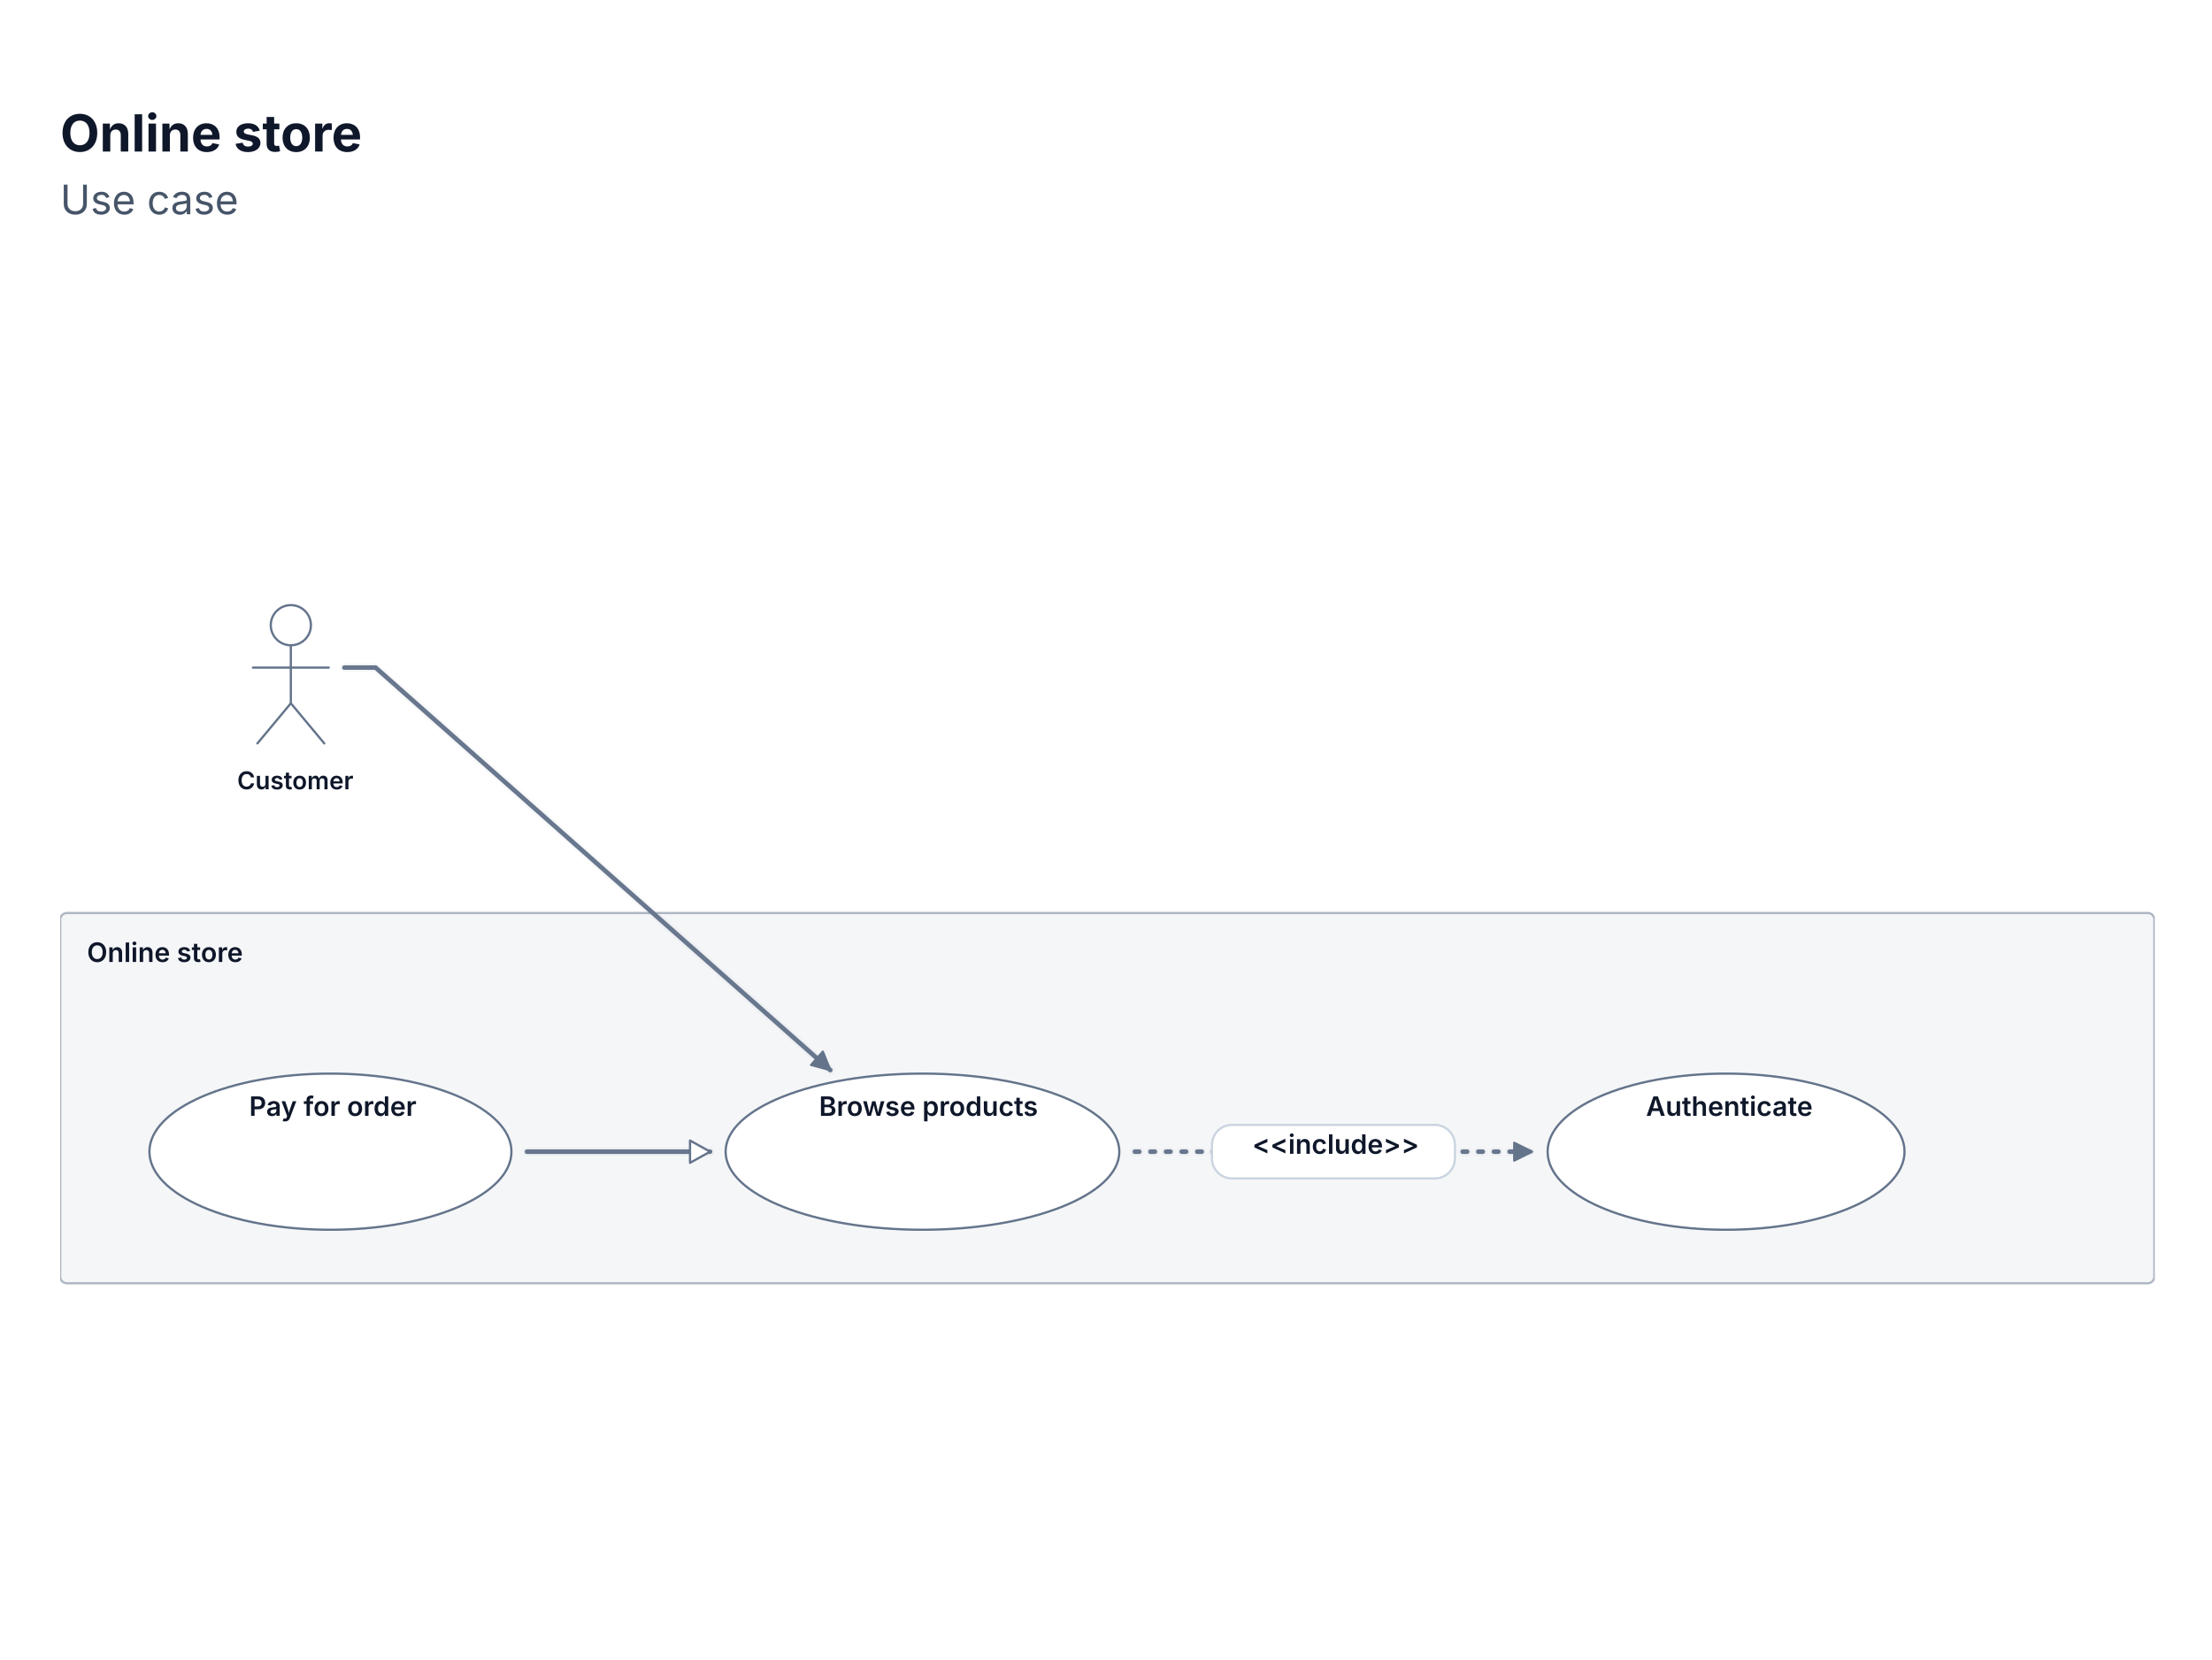
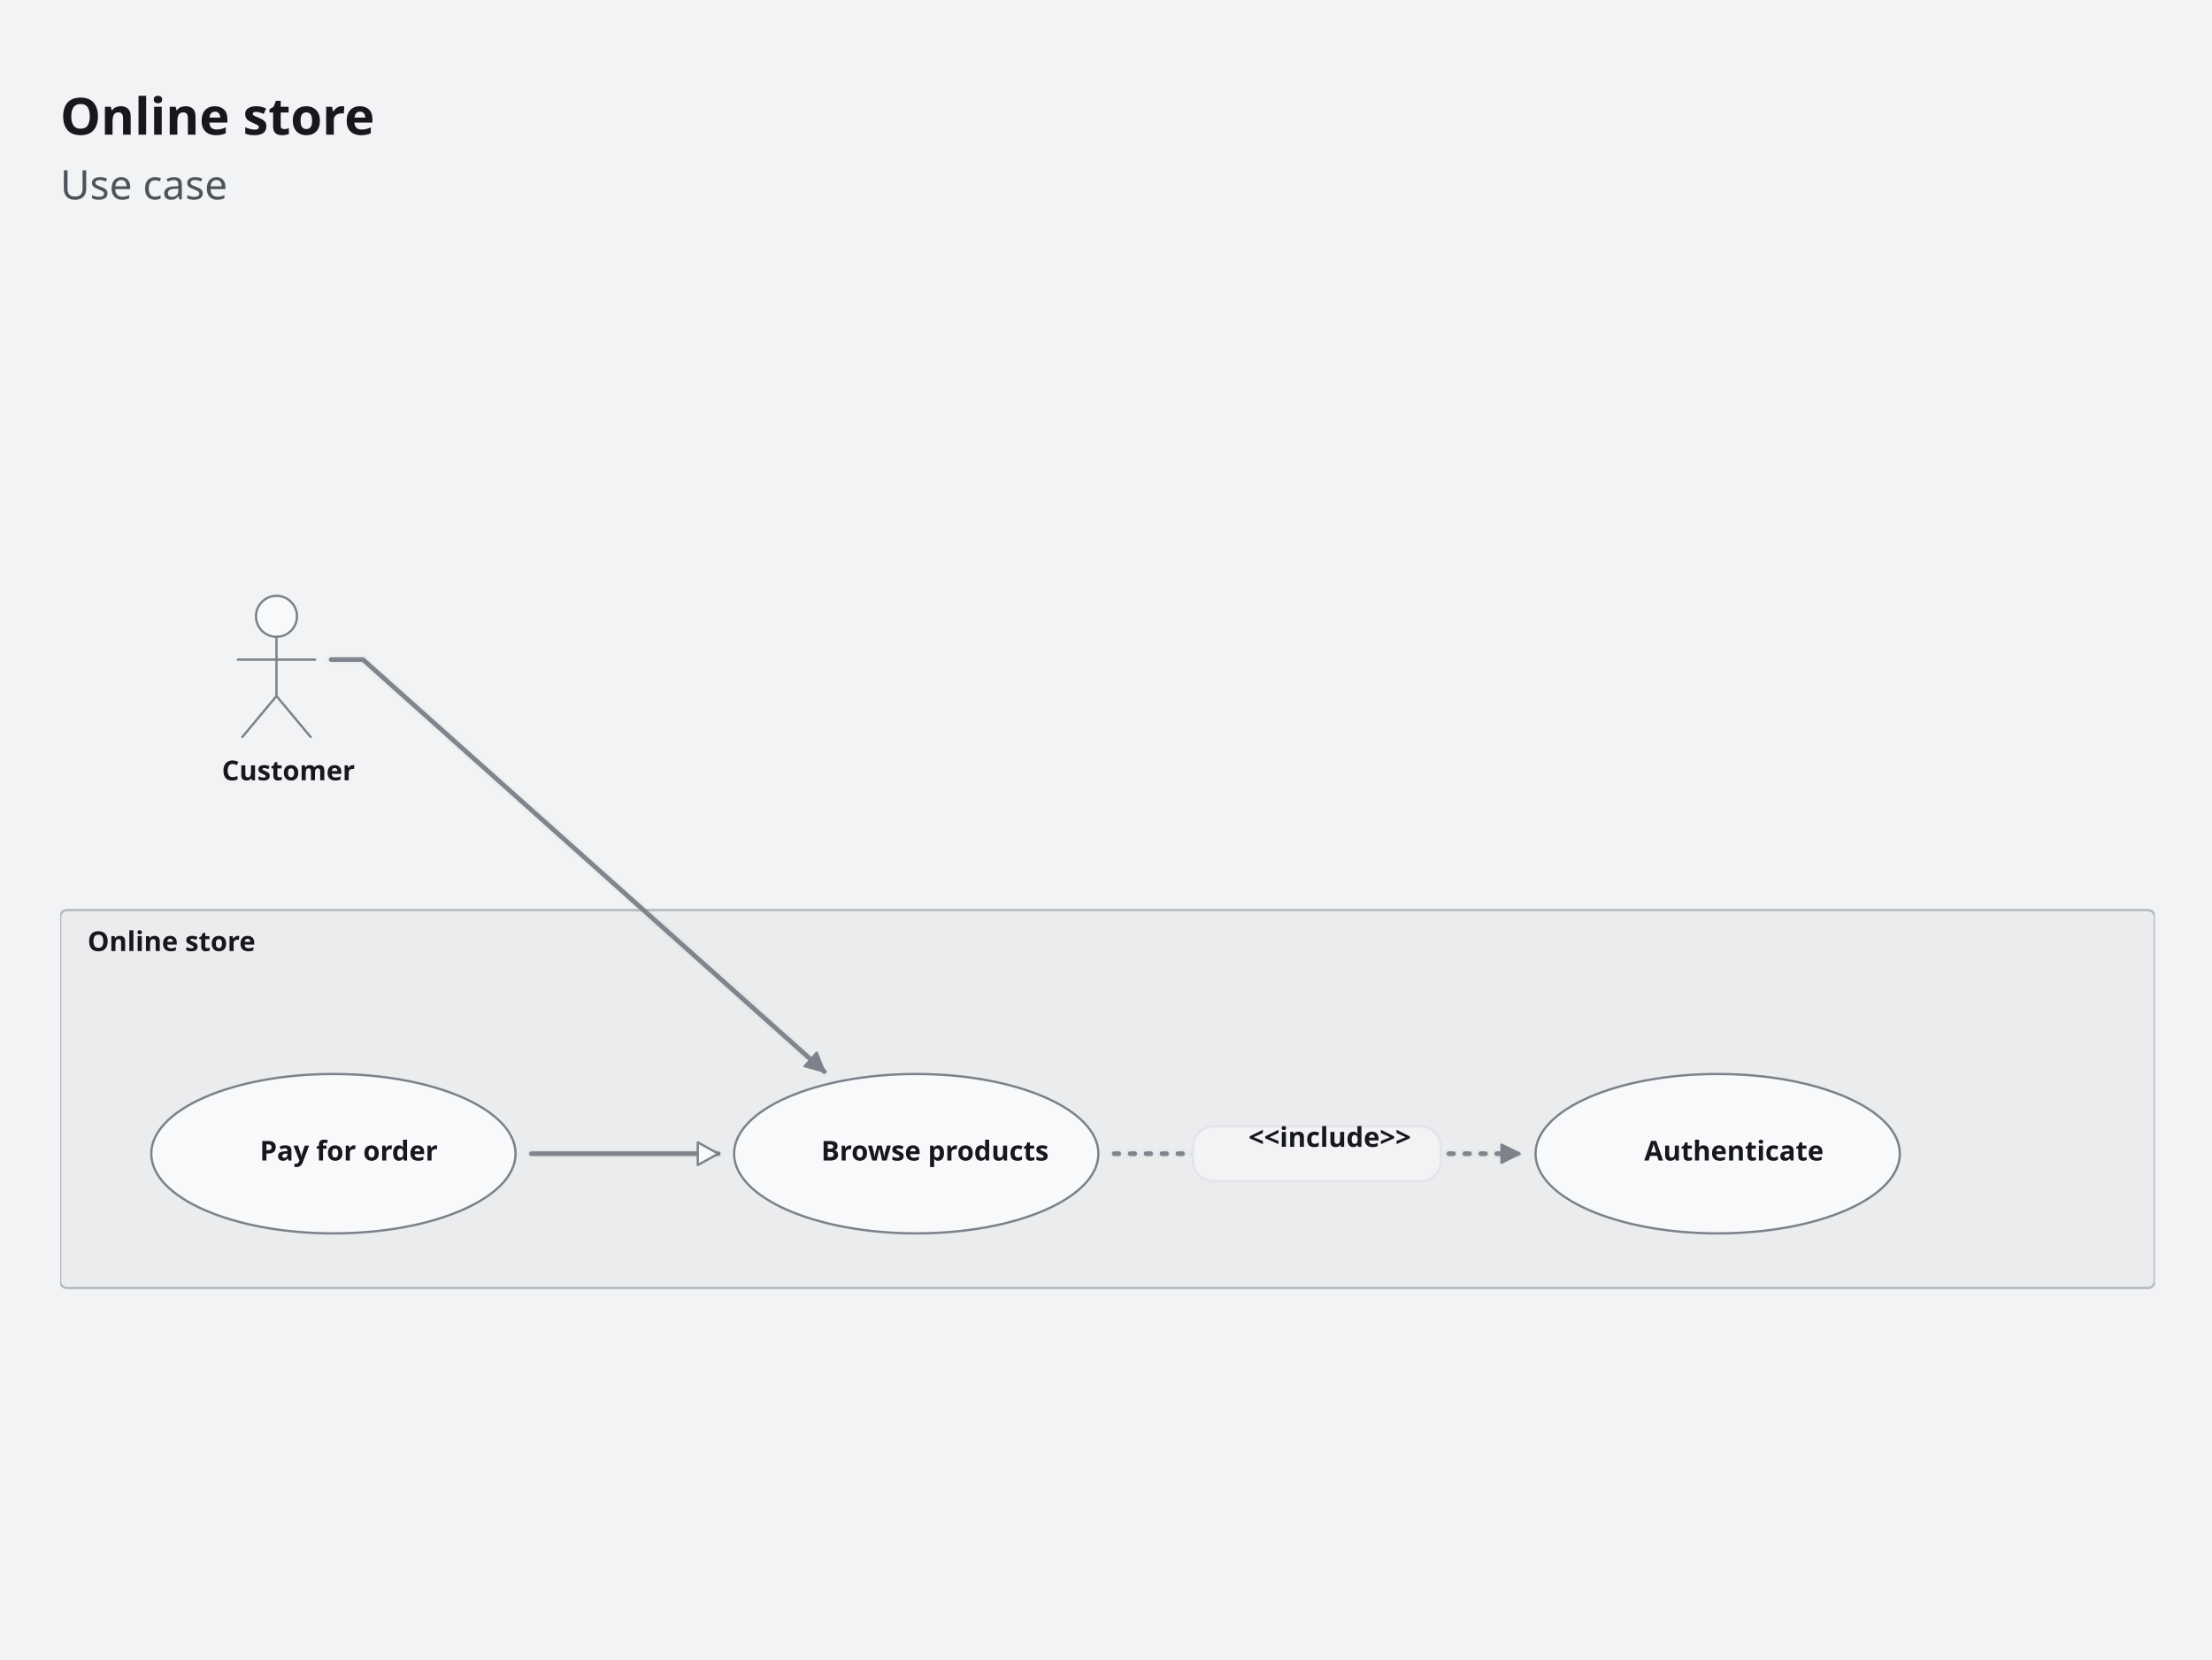
<svg xmlns="http://www.w3.org/2000/svg" width="735" height="551" viewBox="12 0 735 551.3" stroke-linecap="round" stroke-linejoin="round" style="max-width:100%;height:auto;display:block" role="img" aria-label="Online store" aria-labelledby="cfx-mm-usecase-l-title" aria-describedby="cfx-mm-usecase-l-description">
  <defs>
    <clipPath id="cfx-mm-usecase-l-clip-1" clipPathUnits="userSpaceOnUse">
      <rect x="32" y="32" width="696" height="506" />
    </clipPath>
    <clipPath id="cfx-mm-usecase-l-clip-6" clipPathUnits="userSpaceOnUse">
-       <rect x="32" y="84.567" width="696" height="453.433" />
+       <rect x="32" y="83.65" width="696" height="454.35" />
    </clipPath>
  </defs>
-   <rect x="0" y="0" width="760" height="570" rx="0" data-cfx-role="background" fill="#FFFFFF" stroke="none" stroke-width="1" />
+   <rect x="0" y="0" width="760" height="570" rx="0" data-cfx-role="background" fill="#F2F3F4" stroke="none" stroke-width="1" />
  <g clip-path="url(#cfx-mm-usecase-l-clip-1)">
    <g data-cfx-role="frame-heading">
-       <text x="32" y="50.345" font-family="Inter, Segoe UI, system-ui, sans-serif" font-size="17" font-weight="700" font-style="normal" fill="#0F172A" xml:space="preserve" style="white-space:pre;font-language-override:normal;font-palette:normal">Online store</text>
+       <text x="32" y="44.75" font-family="Calibri, Carlito, Segoe UI, system-ui, sans-serif" font-size="17" font-weight="700" font-style="normal" fill="#16181C" xml:space="preserve" style="white-space:pre;font-language-override:normal;font-palette:normal">Online store</text>
    </g>
    <g data-cfx-role="frame-heading">
-       <text x="32" y="71.179" font-family="Inter, Segoe UI, system-ui, sans-serif" font-size="13.5" font-weight="400" font-style="normal" fill="#475569" xml:space="preserve" style="white-space:pre;font-language-override:normal;font-palette:normal">Use case</text>
+       <text x="32" y="66.225" font-family="Calibri, Carlito, Segoe UI, system-ui, sans-serif" font-size="13.5" font-weight="400" font-style="normal" fill="#4D525B" xml:space="preserve" style="white-space:pre;font-language-override:normal;font-palette:normal">Use case</text>
    </g>
  </g>
  <g id="cfx-mm-usecase-l-node-5" data-cfx-source-id="mermaid-flowchart" data-cfx-role="topology" class="cfx-topology" data-canvas-surface-style="Plain" data-cfx-active-scenario="" data-cfx-map-background-style="Dots" data-cfx-projection="" data-cfx-scenario-count="0" data-cfx-scenario-ids="" data-cfx-scenarios="[]" data-cfx-viewport="" data-chart-id="mermaid-flowchart" data-fit-content-to-viewport="true" data-header-style="Standard" data-layout-direction="LeftToRight" data-layout-mode="Swimlane" data-node-surface-style="Card" data-visual-style="Default">
    <g clip-path="url(#cfx-mm-usecase-l-clip-6)">
      <g id="cfx-mm-usecase-l-node-7" data-cfx-source-id="Store" data-cfx-role="topology-group" class="cfx-topology__group cfx-mermaid-subgraph" data-cfx-meta-mermaid-id="Store" data-cfx-meta-mermaid-nodes="Browse,Pay,Authenticate" data-cfx-meta-mermaid-order="0" data-cfx-meta-mermaid-source-line="7" data-cfx-meta-mermaid-title="Online store" data-cfx-selected="false" data-cfx-status="Unknown" data-group-applied-layout-policy="Auto" data-group-color="" data-group-id="Store" data-group-label="Online store" data-group-layout-policy="Auto" data-group-symbol="" data-scenario-ids="" data-scenario-step-indices="">
-         <rect x="32" y="303.341" width="695.852" height="123.042" rx="2.224" data-cfx-role="topology-group-surface" fill="rgba(100,116,139,0.059)" stroke="rgba(100,116,139,0.502)" stroke-width="0.741" />
+         <rect x="32" y="302.371" width="696" height="125.583" rx="2.27" data-cfx-role="topology-group-surface" fill="rgba(124,129,138,0.059)" stroke="rgba(124,129,138,0.502)" stroke-width="0.757" />
        <g data-cfx-role="topology-group-label">
-           <text x="40.895" y="319.61" font-family="Inter, Segoe UI, system-ui, sans-serif" font-size="8.895" font-weight="600" font-style="normal" fill="#0F172A" xml:space="preserve" style="white-space:pre;font-language-override:normal;font-palette:normal">Online store</text>
+           <text x="41.078" y="315.988" font-family="Calibri, Carlito, Segoe UI, system-ui, sans-serif" font-size="9.078" font-weight="600" font-style="normal" fill="#16181C" xml:space="preserve" style="white-space:pre;font-language-override:normal;font-palette:normal">Online store</text>
        </g>
      </g>
-       <g id="cfx-mm-usecase-l-node-11" data-cfx-source-id="mermaid-edge-0" data-cfx-role="topology-edge" class="cfx-topology__edge" data-cfx-meta-mermaid-operator="--&gt;" data-cfx-meta-mermaid-order="0" data-cfx-meta-mermaid-source="Customer" data-cfx-meta-mermaid-source-column="1" data-cfx-meta-mermaid-source-line="12" data-cfx-meta-mermaid-target="Browse" data-cfx-selected="false" data-cfx-status="Unknown" data-direction="Forward" data-edge-color="" data-edge-dash-pattern="" data-edge-emphasis="Normal" data-edge-id="mermaid-edge-0" data-edge-kind="Dependency" data-edge-label="" data-edge-layout-inference="none" data-edge-line-style="Solid" data-edge-minimum-rank-span="1" data-edge-muted="false" data-edge-render-order="0" data-edge-routing-priority="0" data-edge-secondary-label="" data-edge-tertiary-label="" data-label-offset-x="0" data-label-offset-y="0" data-route-candidate-count="1" data-route-corridor="default" data-route-curve="Straight" data-route-end-x="287.89719099550734" data-route-end-y="355.5473338863126" data-route-fallback-reason="not-obstacle-aware" data-route-label-obstacle-hits="0" data-route-lane="0" data-route-obstacle-count="4" data-route-obstacle-hits="0" data-route-offset="0" data-route-overlap-score="0" data-route-segment-count="2" data-route-start-x="126.43067092651758" data-route-start-y="221.80706650609025" data-route-strategy="Straight" data-scenario-ids="" data-scenario-step-indices="" data-source-group-id="" data-source-label="" data-source-marker="None" data-source-node-id="Customer" data-source-port="Auto" data-source-port-id="" data-target-group-id="Store" data-target-label="" data-target-marker="Arrow" data-target-node-id="Browse" data-target-port="Auto" data-target-port-id="" data-waypoint-count="0">
-         <path d="M 126.431 221.807 L 136.808 221.807 L 287.897 355.547" data-cfx-role="topology-edge-line-ambient-halo" fill="none" stroke="rgba(100,116,139,0.016)" stroke-width="3.261" />
-         <path d="M 126.431 221.807 L 136.808 221.807 L 287.897 355.547" data-cfx-role="topology-edge-line-halo" fill="none" stroke="rgba(100,116,139,0.055)" stroke-width="2.372" />
-         <path d="M 126.431 221.807 L 136.808 221.807 L 287.897 355.547" data-cfx-role="topology-edge-line" fill="none" stroke="#64748B" stroke-width="1.482" />
-         <path d="M 126.431 221.807 L 136.808 221.807 L 287.897 355.547" data-cfx-role="topology-edge-line-highlight" fill="none" stroke="rgba(255,255,255,0.035)" stroke-width="0.741" />
-         <path d="M 287.897 355.547 L 285.422 349.397 L 281.492 353.837 Z" data-cfx-role="topology-marker" fill="#64748B" stroke="#64748B" stroke-width="0.741" fill-rule="evenodd" />
+       <g id="cfx-mm-usecase-l-node-11" data-cfx-source-id="mermaid-edge-0" data-cfx-role="topology-edge" class="cfx-topology__edge" data-cfx-meta-mermaid-operator="--&gt;" data-cfx-meta-mermaid-order="0" data-cfx-meta-mermaid-source="Customer" data-cfx-meta-mermaid-source-column="1" data-cfx-meta-mermaid-source-line="12" data-cfx-meta-mermaid-target="Browse" data-cfx-selected="false" data-cfx-status="Unknown" data-direction="Forward" data-edge-color="" data-edge-dash-pattern="" data-edge-emphasis="Normal" data-edge-id="mermaid-edge-0" data-edge-kind="Dependency" data-edge-label="" data-edge-layout-inference="none" data-edge-line-style="Solid" data-edge-minimum-rank-span="1" data-edge-muted="false" data-edge-render-order="0" data-edge-routing-priority="0" data-edge-secondary-label="" data-edge-tertiary-label="" data-label-offset-x="0" data-label-offset-y="0" data-route-candidate-count="1" data-route-corridor="default" data-route-curve="Straight" data-route-end-x="285.89097873383696" data-route-end-y="356.0274225909072" data-route-fallback-reason="not-obstacle-aware" data-route-label-obstacle-hits="0" data-route-lane="0" data-route-obstacle-count="4" data-route-obstacle-hits="0" data-route-offset="0" data-route-overlap-score="0" data-route-segment-count="2" data-route-start-x="122.02608695652174" data-route-start-y="219.15347826086958" data-route-strategy="Straight" data-scenario-ids="" data-scenario-step-indices="" data-source-group-id="" data-source-label="" data-source-marker="None" data-source-node-id="Customer" data-source-port="Auto" data-source-port-id="" data-target-group-id="Store" data-target-label="" data-target-marker="Arrow" data-target-node-id="Browse" data-target-port="Auto" data-target-port-id="" data-waypoint-count="0">
+         <path d="M 122.026 219.153 L 132.617 219.153 L 285.891 356.027" data-cfx-role="topology-edge-line-ambient-halo" fill="none" stroke="rgba(124,129,138,0.016)" stroke-width="3.329" />
+         <path d="M 122.026 219.153 L 132.617 219.153 L 285.891 356.027" data-cfx-role="topology-edge-line-halo" fill="none" stroke="rgba(124,129,138,0.055)" stroke-width="2.421" />
+         <path d="M 122.026 219.153 L 132.617 219.153 L 285.891 356.027" data-cfx-role="topology-edge-line" fill="none" stroke="#7C818A" stroke-width="1.513" />
+         <path d="M 122.026 219.153 L 132.617 219.153 L 285.891 356.027" data-cfx-role="topology-edge-line-highlight" fill="none" stroke="rgba(255,255,255,0.035)" stroke-width="0.757" />
+         <path d="M 285.891 356.027 L 283.392 349.739 L 279.361 354.253 Z" data-cfx-role="topology-marker" fill="#7C818A" stroke="#7C818A" stroke-width="0.757" fill-rule="evenodd" />
      </g>
-       <g id="cfx-mm-usecase-l-node-18" data-cfx-source-id="mermaid-edge-1" data-cfx-role="topology-edge" class="cfx-topology__edge" data-cfx-meta-mermaid-label="&lt;&lt;include&gt;&gt;" data-cfx-meta-mermaid-operator="-.-&gt;" data-cfx-meta-mermaid-order="1" data-cfx-meta-mermaid-source="Browse" data-cfx-meta-mermaid-source-column="1" data-cfx-meta-mermaid-source-line="13" data-cfx-meta-mermaid-target="Authenticate" data-cfx-selected="false" data-cfx-status="Unknown" data-direction="Forward" data-edge-color="" data-edge-dash-pattern="" data-edge-emphasis="Normal" data-edge-id="mermaid-edge-1" data-edge-kind="Dependency" data-edge-label="&lt;&lt;include&gt;&gt;" data-edge-layout-inference="none" data-edge-line-style="Dotted" data-edge-minimum-rank-span="2" data-edge-muted="false" data-edge-render-order="1" data-edge-routing-priority="0" data-edge-secondary-label="" data-edge-tertiary-label="" data-label-offset-x="0" data-label-offset-y="0" data-route-candidate-count="1" data-route-corridor="default" data-route-curve="Straight" data-route-end-x="521.077002660347" data-route-end-y="382.6505169853235" data-route-fallback-reason="not-obstacle-aware" data-route-label-obstacle-hits="0" data-route-lane="0" data-route-obstacle-count="3" data-route-obstacle-hits="0" data-route-offset="0" data-route-overlap-score="0" data-route-segment-count="1" data-route-start-x="389.0766996689276" data-route-start-y="382.6505169853235" data-route-strategy="Straight" data-scenario-ids="" data-scenario-step-indices="" data-source-group-id="Store" data-source-label="" data-source-marker="None" data-source-node-id="Browse" data-source-port="Auto" data-source-port-id="" data-target-group-id="Store" data-target-label="" data-target-marker="Arrow" data-target-node-id="Authenticate" data-target-port="Auto" data-target-port-id="" data-waypoint-count="0">
-         <path d="M 389.077 382.651 L 521.077 382.651" data-cfx-role="topology-edge-line-ambient-halo" fill="none" stroke="rgba(100,116,139,0.016)" stroke-width="3.261" stroke-dasharray="1.482 3.706" />
-         <path d="M 389.077 382.651 L 521.077 382.651" data-cfx-role="topology-edge-line-halo" fill="none" stroke="rgba(100,116,139,0.055)" stroke-width="2.372" stroke-dasharray="1.482 3.706" />
-         <path d="M 389.077 382.651 L 521.077 382.651" data-cfx-role="topology-edge-line" fill="none" stroke="#64748B" stroke-width="1.482" stroke-dasharray="1.482 3.706" />
-         <path d="M 389.077 382.651 L 521.077 382.651" data-cfx-role="topology-edge-line-highlight" fill="none" stroke="rgba(255,255,255,0.035)" stroke-width="0.741" stroke-dasharray="1.482 3.706" />
-         <path d="M 521.077 382.651 L 515.147 379.686 L 515.147 385.615 Z" data-cfx-role="topology-marker" fill="#64748B" stroke="#64748B" stroke-width="0.741" fill-rule="evenodd" />
+       <g id="cfx-mm-usecase-l-node-18" data-cfx-source-id="mermaid-edge-1" data-cfx-role="topology-edge" class="cfx-topology__edge" data-cfx-meta-mermaid-label="&lt;&lt;include&gt;&gt;" data-cfx-meta-mermaid-operator="-.-&gt;" data-cfx-meta-mermaid-order="1" data-cfx-meta-mermaid-source="Browse" data-cfx-meta-mermaid-source-column="1" data-cfx-meta-mermaid-source-line="13" data-cfx-meta-mermaid-target="Authenticate" data-cfx-selected="false" data-cfx-status="Unknown" data-direction="Forward" data-edge-color="" data-edge-dash-pattern="" data-edge-emphasis="Normal" data-edge-id="mermaid-edge-1" data-edge-kind="Dependency" data-edge-label="&lt;&lt;include&gt;&gt;" data-edge-layout-inference="none" data-edge-line-style="Dotted" data-edge-minimum-rank-span="2" data-edge-muted="false" data-edge-render-order="1" data-edge-routing-priority="0" data-edge-secondary-label="" data-edge-tertiary-label="" data-label-offset-x="0" data-label-offset-y="0" data-route-candidate-count="1" data-route-corridor="default" data-route-curve="Straight" data-route-end-x="516.9548972805064" data-route-end-y="383.3186956521739" data-route-fallback-reason="not-obstacle-aware" data-route-label-obstacle-hits="0" data-route-lane="0" data-route-obstacle-count="3" data-route-obstacle-hits="0" data-route-offset="0" data-route-overlap-score="0" data-route-segment-count="1" data-route-start-x="382.2375375021023" data-route-start-y="383.3186956521739" data-route-strategy="Straight" data-scenario-ids="" data-scenario-step-indices="" data-source-group-id="Store" data-source-label="" data-source-marker="None" data-source-node-id="Browse" data-source-port="Auto" data-source-port-id="" data-target-group-id="Store" data-target-label="" data-target-marker="Arrow" data-target-node-id="Authenticate" data-target-port="Auto" data-target-port-id="" data-waypoint-count="0">
+         <path d="M 382.238 383.319 L 516.955 383.319" data-cfx-role="topology-edge-line-ambient-halo" fill="none" stroke="rgba(124,129,138,0.016)" stroke-width="3.329" stroke-dasharray="1.513 3.783" />
+         <path d="M 382.238 383.319 L 516.955 383.319" data-cfx-role="topology-edge-line-halo" fill="none" stroke="rgba(124,129,138,0.055)" stroke-width="2.421" stroke-dasharray="1.513 3.783" />
+         <path d="M 382.238 383.319 L 516.955 383.319" data-cfx-role="topology-edge-line" fill="none" stroke="#7C818A" stroke-width="1.513" stroke-dasharray="1.513 3.783" />
+         <path d="M 382.238 383.319 L 516.955 383.319" data-cfx-role="topology-edge-line-highlight" fill="none" stroke="rgba(255,255,255,0.035)" stroke-width="0.757" stroke-dasharray="1.513 3.783" />
+         <path d="M 516.955 383.319 L 510.903 380.293 L 510.903 386.345 Z" data-cfx-role="topology-marker" fill="#7C818A" stroke="#7C818A" stroke-width="0.757" fill-rule="evenodd" />
      </g>
-       <g id="cfx-mm-usecase-l-node-25" data-cfx-source-id="mermaid-edge-2" data-cfx-role="topology-edge" class="cfx-topology__edge" data-cfx-meta-mermaid-operator="--|&gt;" data-cfx-meta-mermaid-order="2" data-cfx-meta-mermaid-source="Pay" data-cfx-meta-mermaid-source-column="1" data-cfx-meta-mermaid-source-line="14" data-cfx-meta-mermaid-target="Browse" data-cfx-selected="false" data-cfx-status="Unknown" data-direction="Forward" data-edge-color="" data-edge-dash-pattern="" data-edge-emphasis="Normal" data-edge-id="mermaid-edge-2" data-edge-kind="Dependency" data-edge-label="" data-edge-layout-inference="none" data-edge-line-style="Solid" data-edge-minimum-rank-span="1" data-edge-muted="false" data-edge-render-order="2" data-edge-routing-priority="0" data-edge-secondary-label="" data-edge-tertiary-label="" data-label-offset-x="0" data-label-offset-y="0" data-route-candidate-count="1" data-route-corridor="default" data-route-curve="Straight" data-route-end-x="247.94847604992228" data-route-end-y="382.6505169853235" data-route-fallback-reason="not-obstacle-aware" data-route-label-obstacle-hits="0" data-route-lane="0" data-route-obstacle-count="4" data-route-obstacle-hits="0" data-route-offset="0" data-route-overlap-score="0" data-route-segment-count="1" data-route-start-x="187.09575616888804" data-route-start-y="382.6505169853235" data-route-strategy="Straight" data-scenario-ids="" data-scenario-step-indices="" data-source-group-id="Store" data-source-label="" data-source-marker="None" data-source-node-id="Pay" data-source-port="Auto" data-source-port-id="" data-target-group-id="Store" data-target-label="" data-target-marker="OpenTriangle" data-target-node-id="Browse" data-target-port="Auto" data-target-port-id="" data-waypoint-count="0">
-         <path d="M 187.096 382.651 L 247.948 382.651" data-cfx-role="topology-edge-line-ambient-halo" fill="none" stroke="rgba(100,116,139,0.016)" stroke-width="3.261" />
-         <path d="M 187.096 382.651 L 247.948 382.651" data-cfx-role="topology-edge-line-halo" fill="none" stroke="rgba(100,116,139,0.055)" stroke-width="2.372" />
-         <path d="M 187.096 382.651 L 247.948 382.651" data-cfx-role="topology-edge-line" fill="none" stroke="#64748B" stroke-width="1.482" />
-         <path d="M 187.096 382.651 L 247.948 382.651" data-cfx-role="topology-edge-line-highlight" fill="none" stroke="rgba(255,255,255,0.035)" stroke-width="0.741" />
-         <path d="M 247.948 382.651 L 241.278 378.944 L 241.278 386.357 Z" data-cfx-role="topology-marker" fill="#FFFFFF" stroke="#64748B" stroke-width="0.741" fill-rule="evenodd" />
+       <g id="cfx-mm-usecase-l-node-25" data-cfx-source-id="mermaid-edge-2" data-cfx-role="topology-edge" class="cfx-topology__edge" data-cfx-meta-mermaid-operator="--|&gt;" data-cfx-meta-mermaid-order="2" data-cfx-meta-mermaid-source="Pay" data-cfx-meta-mermaid-source-column="1" data-cfx-meta-mermaid-source-line="14" data-cfx-meta-mermaid-target="Browse" data-cfx-selected="false" data-cfx-status="Unknown" data-direction="Forward" data-edge-color="" data-edge-dash-pattern="" data-edge-emphasis="Normal" data-edge-id="mermaid-edge-2" data-edge-kind="Dependency" data-edge-label="" data-edge-layout-inference="none" data-edge-line-style="Solid" data-edge-minimum-rank-span="1" data-edge-muted="false" data-edge-render-order="2" data-edge-routing-priority="0" data-edge-secondary-label="" data-edge-tertiary-label="" data-label-offset-x="0" data-label-offset-y="0" data-route-candidate-count="1" data-route-corridor="default" data-route-curve="Straight" data-route-end-x="250.65924510659352" data-route-end-y="383.3186956521739" data-route-fallback-reason="not-obstacle-aware" data-route-label-obstacle-hits="0" data-route-lane="0" data-route-obstacle-count="4" data-route-obstacle-hits="0" data-route-offset="0" data-route-overlap-score="0" data-route-segment-count="1" data-route-start-x="188.567972284711" data-route-start-y="383.3186956521739" data-route-strategy="Straight" data-scenario-ids="" data-scenario-step-indices="" data-source-group-id="Store" data-source-label="" data-source-marker="None" data-source-node-id="Pay" data-source-port="Auto" data-source-port-id="" data-target-group-id="Store" data-target-label="" data-target-marker="OpenTriangle" data-target-node-id="Browse" data-target-port="Auto" data-target-port-id="" data-waypoint-count="0">
+         <path d="M 188.568 383.319 L 250.659 383.319" data-cfx-role="topology-edge-line-ambient-halo" fill="none" stroke="rgba(124,129,138,0.016)" stroke-width="3.329" />
+         <path d="M 188.568 383.319 L 250.659 383.319" data-cfx-role="topology-edge-line-halo" fill="none" stroke="rgba(124,129,138,0.055)" stroke-width="2.421" />
+         <path d="M 188.568 383.319 L 250.659 383.319" data-cfx-role="topology-edge-line" fill="none" stroke="#7C818A" stroke-width="1.513" />
+         <path d="M 188.568 383.319 L 250.659 383.319" data-cfx-role="topology-edge-line-highlight" fill="none" stroke="rgba(255,255,255,0.035)" stroke-width="0.757" />
+         <path d="M 250.659 383.319 L 243.851 379.536 L 243.851 387.101 Z" data-cfx-role="topology-marker" fill="#F8F9FA" stroke="#7C818A" stroke-width="0.757" fill-rule="evenodd" />
      </g>
-       <g id="cfx-mm-usecase-l-node-32" data-cfx-source-id="mermaid-edge-1-label" data-cfx-role="topology-edge-label" class="cfx-topology__edge-label" data-cfx-status="Unknown" data-edge-id="mermaid-edge-1" data-edge-label-render-order="1" data-edge-render-order="1" data-label-anchor-node-id="" data-label-anchor-override="false" data-label-anchor-x="455.07685116463733" data-label-anchor-y="382.6505169853235" data-label-clearance="false" data-label-height="17.789137380191693" data-label-leader="false" data-label-line-count="1" data-label-width="80.73033981992448" data-label-x="455.0768511646373" data-label-y="382.6505169853235">
-         <rect x="414.712" y="373.756" width="80.73" height="17.789" rx="6.671" data-cfx-role="topology-edge-label-surface" fill="#FFFFFF" stroke="#CBD5E1" stroke-width="0.741" />
+       <g id="cfx-mm-usecase-l-node-32" data-cfx-source-id="mermaid-edge-1-label" data-cfx-role="topology-edge-label" class="cfx-topology__edge-label" data-cfx-status="Unknown" data-edge-id="mermaid-edge-1" data-edge-label-render-order="1" data-edge-render-order="1" data-label-anchor-node-id="" data-label-anchor-override="false" data-label-anchor-x="449.59621739130444" data-label-anchor-y="383.3186956521739" data-label-clearance="false" data-label-height="18.156521739130433" data-label-leader="false" data-label-line-count="1" data-label-width="82.39759683794465" data-label-x="449.5962173913044" data-label-y="383.3186956521739">
+         <rect x="408.397" y="374.24" width="82.398" height="18.157" rx="6.809" data-cfx-role="topology-edge-label-surface" fill="#F2F3F4" stroke="#E2E4E7" stroke-width="0.757" />
        <g data-cfx-role="topology-edge-label-text">
-           <text x="428.078" y="383.354" font-family="Inter, Segoe UI, system-ui, sans-serif" font-size="8.895" font-weight="600" font-style="normal" fill="#0F172A" xml:space="preserve" style="white-space:pre;font-language-override:normal;font-palette:normal">&lt;&lt;include&gt;&gt;</text>
+           <text x="426.832" y="381.049" font-family="Calibri, Carlito, Segoe UI, system-ui, sans-serif" font-size="9.078" font-weight="600" font-style="normal" fill="#16181C" xml:space="preserve" style="white-space:pre;font-language-override:normal;font-palette:normal">&lt;&lt;include&gt;&gt;</text>
        </g>
      </g>
-       <g id="cfx-mm-usecase-l-node-36" data-cfx-source-id="Customer" data-cfx-role="topology-node" class="cfx-topology__node cfx-mermaid-node cfx-mermaid-shape-actor" data-cfx-meta-layer="0" data-cfx-meta-layout-rankhintsapplied="true" data-cfx-meta-mermaid-id="Customer" data-cfx-meta-mermaid-layer="0" data-cfx-meta-mermaid-order="0" data-cfx-meta-mermaid-shape="Actor" data-cfx-meta-mermaid-shapetoken="actor" data-cfx-meta-mermaid-source-column="7" data-cfx-meta-mermaid-source-line="6" data-cfx-selected="false" data-cfx-status="Unknown" data-group-id="" data-group-label="" data-node-badge="" data-node-detail-count="0" data-node-display-mode="Card" data-node-id="Customer" data-node-kind="Generic" data-node-label="Customer" data-node-shape="Actor" data-scenario-ids="" data-scenario-step-indices="">
-         <path d="M 108.642 201.053 C 112.326 201.053 115.312 204.04 115.312 207.724 C 115.312 211.408 112.326 214.395 108.642 214.395 C 104.957 214.395 101.971 211.408 101.971 207.724 C 101.971 204.04 104.957 201.053 108.642 201.053 Z" data-cfx-role="topology-node-surface" fill="#FFFFFF" stroke="#64748B" stroke-width="0.741" fill-rule="evenodd" />
-         <path d="M 108.642 214.395 L 108.642 233.666" data-cfx-role="topology-node-surface" fill="none" stroke="#64748B" stroke-width="0.741" />
-         <path d="M 96.041 221.807 L 121.242 221.807" data-cfx-role="topology-node-surface" fill="none" stroke="#64748B" stroke-width="0.741" />
-         <path d="M 97.523 247.008 L 108.642 233.666 L 119.76 247.008" data-cfx-role="topology-node-surface" fill="none" stroke="#64748B" stroke-width="0.741" />
+       <g id="cfx-mm-usecase-l-node-36" data-cfx-source-id="Customer" data-cfx-role="topology-node" class="cfx-topology__node cfx-mermaid-node cfx-mermaid-shape-actor" data-cfx-meta-layer="0" data-cfx-meta-layout-rankhintsapplied="true" data-cfx-meta-mermaid-id="Customer" data-cfx-meta-mermaid-label="Customer" data-cfx-meta-mermaid-layer="0" data-cfx-meta-mermaid-order="0" data-cfx-meta-mermaid-shape="Actor" data-cfx-meta-mermaid-shapetoken="actor" data-cfx-meta-mermaid-source-column="7" data-cfx-meta-mermaid-source-line="6" data-cfx-selected="false" data-cfx-status="Unknown" data-group-id="" data-group-label="" data-node-badge="" data-node-detail-count="0" data-node-display-mode="Card" data-node-id="Customer" data-node-kind="Generic" data-node-label="Customer" data-node-shape="Actor" data-scenario-ids="" data-scenario-step-indices="">
+         <path d="M 103.87 197.971 C 107.63 197.971 110.678 201.019 110.678 204.78 C 110.678 208.54 107.63 211.588 103.87 211.588 C 100.109 211.588 97.061 208.54 97.061 204.78 C 97.061 201.019 100.109 197.971 103.87 197.971 Z" data-cfx-role="topology-node-surface" fill="#F8F9FA" stroke="#7C818A" stroke-width="0.757" fill-rule="evenodd" />
+         <path d="M 103.87 211.588 L 103.87 231.258" data-cfx-role="topology-node-surface" fill="none" stroke="#7C818A" stroke-width="0.757" />
+         <path d="M 91.009 219.153 L 116.73 219.153" data-cfx-role="topology-node-surface" fill="none" stroke="#7C818A" stroke-width="0.757" />
+         <path d="M 92.522 244.875 L 103.87 231.258 L 115.217 244.875" data-cfx-role="topology-node-surface" fill="none" stroke="#7C818A" stroke-width="0.757" />
        <g id="cfx-mm-usecase-l-node-41" data-cfx-source-id="Customer-label-0" data-cfx-role="topology-node-label">
-           <text x="90.804" y="262.244" font-family="Inter, Segoe UI, system-ui, sans-serif" font-size="8.153" font-weight="600" font-style="normal" fill="#0F172A" xml:space="preserve" style="white-space:pre;font-language-override:normal;font-palette:normal">Customer</text>
+           <text x="85.711" y="259.249" font-family="Calibri, Carlito, Segoe UI, system-ui, sans-serif" font-size="9.078" font-weight="600" font-style="normal" fill="#16181C" xml:space="preserve" style="white-space:pre;font-language-override:normal;font-palette:normal">Customer</text>
        </g>
      </g>
-       <g id="cfx-mm-usecase-l-node-43" data-cfx-source-id="Browse" data-cfx-role="topology-node" class="cfx-topology__node cfx-mermaid-node cfx-mermaid-shape-ellipse" data-cfx-meta-layer="1" data-cfx-meta-layout-rankhintsapplied="true" data-cfx-meta-mermaid-id="Browse" data-cfx-meta-mermaid-layer="1" data-cfx-meta-mermaid-order="1" data-cfx-meta-mermaid-shape="Ellipse" data-cfx-meta-mermaid-shapetoken="ellipse" data-cfx-meta-mermaid-source-column="2" data-cfx-meta-mermaid-source-line="8" data-cfx-meta-mermaid-subgraph="Store" data-cfx-selected="false" data-cfx-status="Unknown" data-group-id="Store" data-group-label="Online store" data-node-badge="" data-node-detail-count="0" data-node-display-mode="Card" data-node-id="Browse" data-node-kind="Generic" data-node-label="Browse products" data-node-shape="Ellipse" data-scenario-ids="" data-scenario-step-indices="">
-         <path d="M 318.516 356.708 C 354.642 356.708 383.928 368.323 383.928 382.651 C 383.928 396.978 354.642 408.593 318.516 408.593 C 282.39 408.593 253.104 396.978 253.104 382.651 C 253.104 368.323 282.39 356.708 318.516 356.708 Z" data-cfx-role="topology-node-surface" fill="#FFFFFF" stroke="#64748B" stroke-width="0.741" fill-rule="evenodd" />
+       <g id="cfx-mm-usecase-l-node-43" data-cfx-source-id="Browse" data-cfx-role="topology-node" class="cfx-topology__node cfx-mermaid-node cfx-mermaid-shape-ellipse" data-cfx-meta-layer="1" data-cfx-meta-layout-rankhintsapplied="true" data-cfx-meta-mermaid-id="Browse" data-cfx-meta-mermaid-label="Browse products" data-cfx-meta-mermaid-layer="1" data-cfx-meta-mermaid-order="1" data-cfx-meta-mermaid-shape="Ellipse" data-cfx-meta-mermaid-shapetoken="ellipse" data-cfx-meta-mermaid-source-column="2" data-cfx-meta-mermaid-source-line="8" data-cfx-meta-mermaid-subgraph="Store" data-cfx-selected="false" data-cfx-status="Unknown" data-group-id="Store" data-group-label="Online store" data-node-badge="" data-node-detail-count="0" data-node-display-mode="Card" data-node-id="Browse" data-node-kind="Generic" data-node-label="Browse products" data-node-shape="Ellipse" data-scenario-ids="" data-scenario-step-indices="">
+         <path d="M 316.452 356.84 C 349.877 356.84 376.974 368.695 376.974 383.319 C 376.974 397.942 349.877 409.797 316.452 409.797 C 283.027 409.797 255.93 397.942 255.93 383.319 C 255.93 368.695 283.027 356.84 316.452 356.84 Z" data-cfx-role="topology-node-surface" fill="#F8F9FA" stroke="#7C818A" stroke-width="0.757" fill-rule="evenodd" />
        <g id="cfx-mm-usecase-l-node-45" data-cfx-source-id="Browse-label" data-cfx-role="topology-node-label">
-           <text x="284.127" y="370.753" font-family="Inter, Segoe UI, system-ui, sans-serif" font-size="8.895" font-weight="600" font-style="normal" fill="#0F172A" xml:space="preserve" style="white-space:pre;font-language-override:normal;font-palette:normal">Browse products</text>
+           <text x="284.853" y="385.588" font-family="Calibri, Carlito, Segoe UI, system-ui, sans-serif" font-size="9.078" font-weight="600" font-style="normal" fill="#16181C" xml:space="preserve" style="white-space:pre;font-language-override:normal;font-palette:normal">Browse products</text>
        </g>
      </g>
-       <g id="cfx-mm-usecase-l-node-47" data-cfx-source-id="Pay" data-cfx-role="topology-node" class="cfx-topology__node cfx-mermaid-node cfx-mermaid-shape-ellipse" data-cfx-meta-layer="0" data-cfx-meta-layout-rankhintsapplied="true" data-cfx-meta-mermaid-id="Pay" data-cfx-meta-mermaid-layer="0" data-cfx-meta-mermaid-order="2" data-cfx-meta-mermaid-shape="Ellipse" data-cfx-meta-mermaid-shapetoken="ellipse" data-cfx-meta-mermaid-source-column="2" data-cfx-meta-mermaid-source-line="9" data-cfx-meta-mermaid-subgraph="Store" data-cfx-selected="false" data-cfx-status="Unknown" data-group-id="Store" data-group-label="Online store" data-node-badge="" data-node-detail-count="0" data-node-display-mode="Card" data-node-id="Pay" data-node-kind="Generic" data-node-label="Pay for order" data-node-shape="Ellipse" data-scenario-ids="" data-scenario-step-indices="">
-         <path d="M 121.798 356.708 C 155.018 356.708 181.948 368.323 181.948 382.651 C 181.948 396.978 155.018 408.593 121.798 408.593 C 88.578 408.593 61.649 396.978 61.649 382.651 C 61.649 368.323 88.578 356.708 121.798 356.708 Z" data-cfx-role="topology-node-surface" fill="#FFFFFF" stroke="#64748B" stroke-width="0.741" fill-rule="evenodd" />
+       <g id="cfx-mm-usecase-l-node-47" data-cfx-source-id="Pay" data-cfx-role="topology-node" class="cfx-topology__node cfx-mermaid-node cfx-mermaid-shape-ellipse" data-cfx-meta-layer="0" data-cfx-meta-layout-rankhintsapplied="true" data-cfx-meta-mermaid-id="Pay" data-cfx-meta-mermaid-label="Pay for order" data-cfx-meta-mermaid-layer="0" data-cfx-meta-mermaid-order="2" data-cfx-meta-mermaid-shape="Ellipse" data-cfx-meta-mermaid-shapetoken="ellipse" data-cfx-meta-mermaid-source-column="2" data-cfx-meta-mermaid-source-line="9" data-cfx-meta-mermaid-subgraph="Store" data-cfx-selected="false" data-cfx-status="Unknown" data-group-id="Store" data-group-label="Online store" data-node-badge="" data-node-detail-count="0" data-node-display-mode="Card" data-node-id="Pay" data-node-kind="Generic" data-node-label="Pay for order" data-node-shape="Ellipse" data-scenario-ids="" data-scenario-step-indices="">
+         <path d="M 122.783 356.84 C 156.208 356.84 183.304 368.695 183.304 383.319 C 183.304 397.942 156.208 409.797 122.783 409.797 C 89.357 409.797 62.261 397.942 62.261 383.319 C 62.261 368.695 89.357 356.84 122.783 356.84 Z" data-cfx-role="topology-node-surface" fill="#F8F9FA" stroke="#7C818A" stroke-width="0.757" fill-rule="evenodd" />
        <g id="cfx-mm-usecase-l-node-49" data-cfx-source-id="Pay-label" data-cfx-role="topology-node-label">
-           <text x="94.773" y="370.753" font-family="Inter, Segoe UI, system-ui, sans-serif" font-size="8.895" font-weight="600" font-style="normal" fill="#0F172A" xml:space="preserve" style="white-space:pre;font-language-override:normal;font-palette:normal">Pay for order</text>
+           <text x="98.34" y="385.588" font-family="Calibri, Carlito, Segoe UI, system-ui, sans-serif" font-size="9.078" font-weight="600" font-style="normal" fill="#16181C" xml:space="preserve" style="white-space:pre;font-language-override:normal;font-palette:normal">Pay for order</text>
        </g>
      </g>
-       <g id="cfx-mm-usecase-l-node-51" data-cfx-source-id="Authenticate" data-cfx-role="topology-node" class="cfx-topology__node cfx-mermaid-node cfx-mermaid-shape-ellipse" data-cfx-meta-layer="3" data-cfx-meta-layout-rankhintsapplied="true" data-cfx-meta-mermaid-id="Authenticate" data-cfx-meta-mermaid-layer="2" data-cfx-meta-mermaid-order="3" data-cfx-meta-mermaid-shape="Ellipse" data-cfx-meta-mermaid-shapetoken="ellipse" data-cfx-meta-mermaid-source-column="2" data-cfx-meta-mermaid-source-line="10" data-cfx-meta-mermaid-subgraph="Store" data-cfx-selected="false" data-cfx-status="Unknown" data-group-id="Store" data-group-label="Online store" data-node-badge="" data-node-detail-count="0" data-node-display-mode="Card" data-node-id="Authenticate" data-node-kind="Generic" data-node-label="Authenticate" data-node-shape="Ellipse" data-scenario-ids="" data-scenario-step-indices="">
-         <path d="M 585.539 356.708 C 618.288 356.708 644.836 368.323 644.836 382.651 C 644.836 396.978 618.288 408.593 585.539 408.593 C 552.79 408.593 526.242 396.978 526.242 382.651 C 526.242 368.323 552.79 356.708 585.539 356.708 Z" data-cfx-role="topology-node-surface" fill="#FFFFFF" stroke="#64748B" stroke-width="0.741" fill-rule="evenodd" />
+       <g id="cfx-mm-usecase-l-node-51" data-cfx-source-id="Authenticate" data-cfx-role="topology-node" class="cfx-topology__node cfx-mermaid-node cfx-mermaid-shape-ellipse" data-cfx-meta-layer="3" data-cfx-meta-layout-rankhintsapplied="true" data-cfx-meta-mermaid-id="Authenticate" data-cfx-meta-mermaid-label="Authenticate" data-cfx-meta-mermaid-layer="2" data-cfx-meta-mermaid-order="3" data-cfx-meta-mermaid-shape="Ellipse" data-cfx-meta-mermaid-shapetoken="ellipse" data-cfx-meta-mermaid-source-column="2" data-cfx-meta-mermaid-source-line="10" data-cfx-meta-mermaid-subgraph="Store" data-cfx-selected="false" data-cfx-status="Unknown" data-group-id="Store" data-group-label="Online store" data-node-badge="" data-node-detail-count="0" data-node-display-mode="Card" data-node-id="Authenticate" data-node-kind="Generic" data-node-label="Authenticate" data-node-shape="Ellipse" data-scenario-ids="" data-scenario-step-indices="">
+         <path d="M 582.748 356.84 C 616.173 356.84 643.27 368.695 643.27 383.319 C 643.27 397.942 616.173 409.797 582.748 409.797 C 549.323 409.797 522.226 397.942 522.226 383.319 C 522.226 368.695 549.323 356.84 582.748 356.84 Z" data-cfx-role="topology-node-surface" fill="#F8F9FA" stroke="#7C818A" stroke-width="0.757" fill-rule="evenodd" />
        <g id="cfx-mm-usecase-l-node-53" data-cfx-source-id="Authenticate-label" data-cfx-role="topology-node-label">
-           <text x="558.939" y="370.753" font-family="Inter, Segoe UI, system-ui, sans-serif" font-size="8.895" font-weight="600" font-style="normal" fill="#0F172A" xml:space="preserve" style="white-space:pre;font-language-override:normal;font-palette:normal">Authenticate</text>
+           <text x="558.341" y="385.588" font-family="Calibri, Carlito, Segoe UI, system-ui, sans-serif" font-size="9.078" font-weight="600" font-style="normal" fill="#16181C" xml:space="preserve" style="white-space:pre;font-language-override:normal;font-palette:normal">Authenticate</text>
        </g>
      </g>
    </g>
  </g>
</svg>
